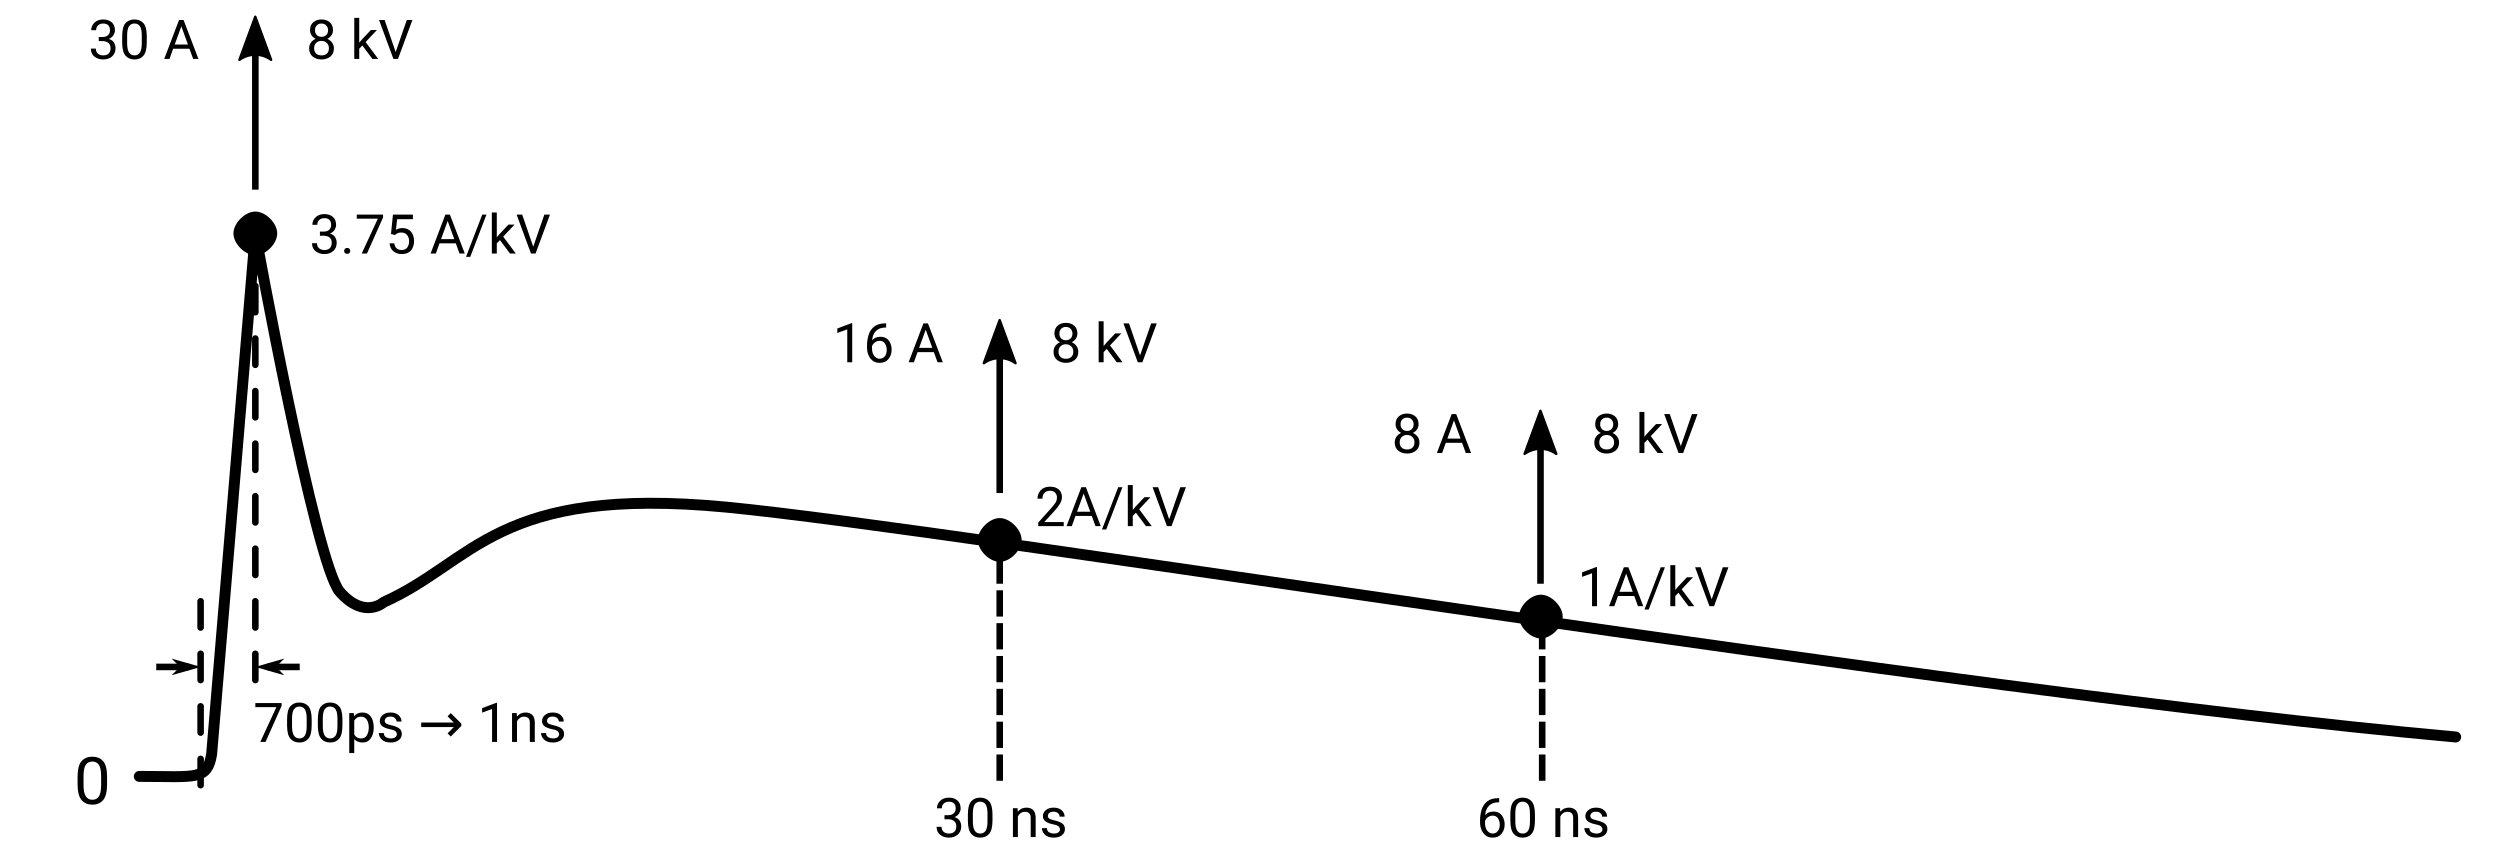
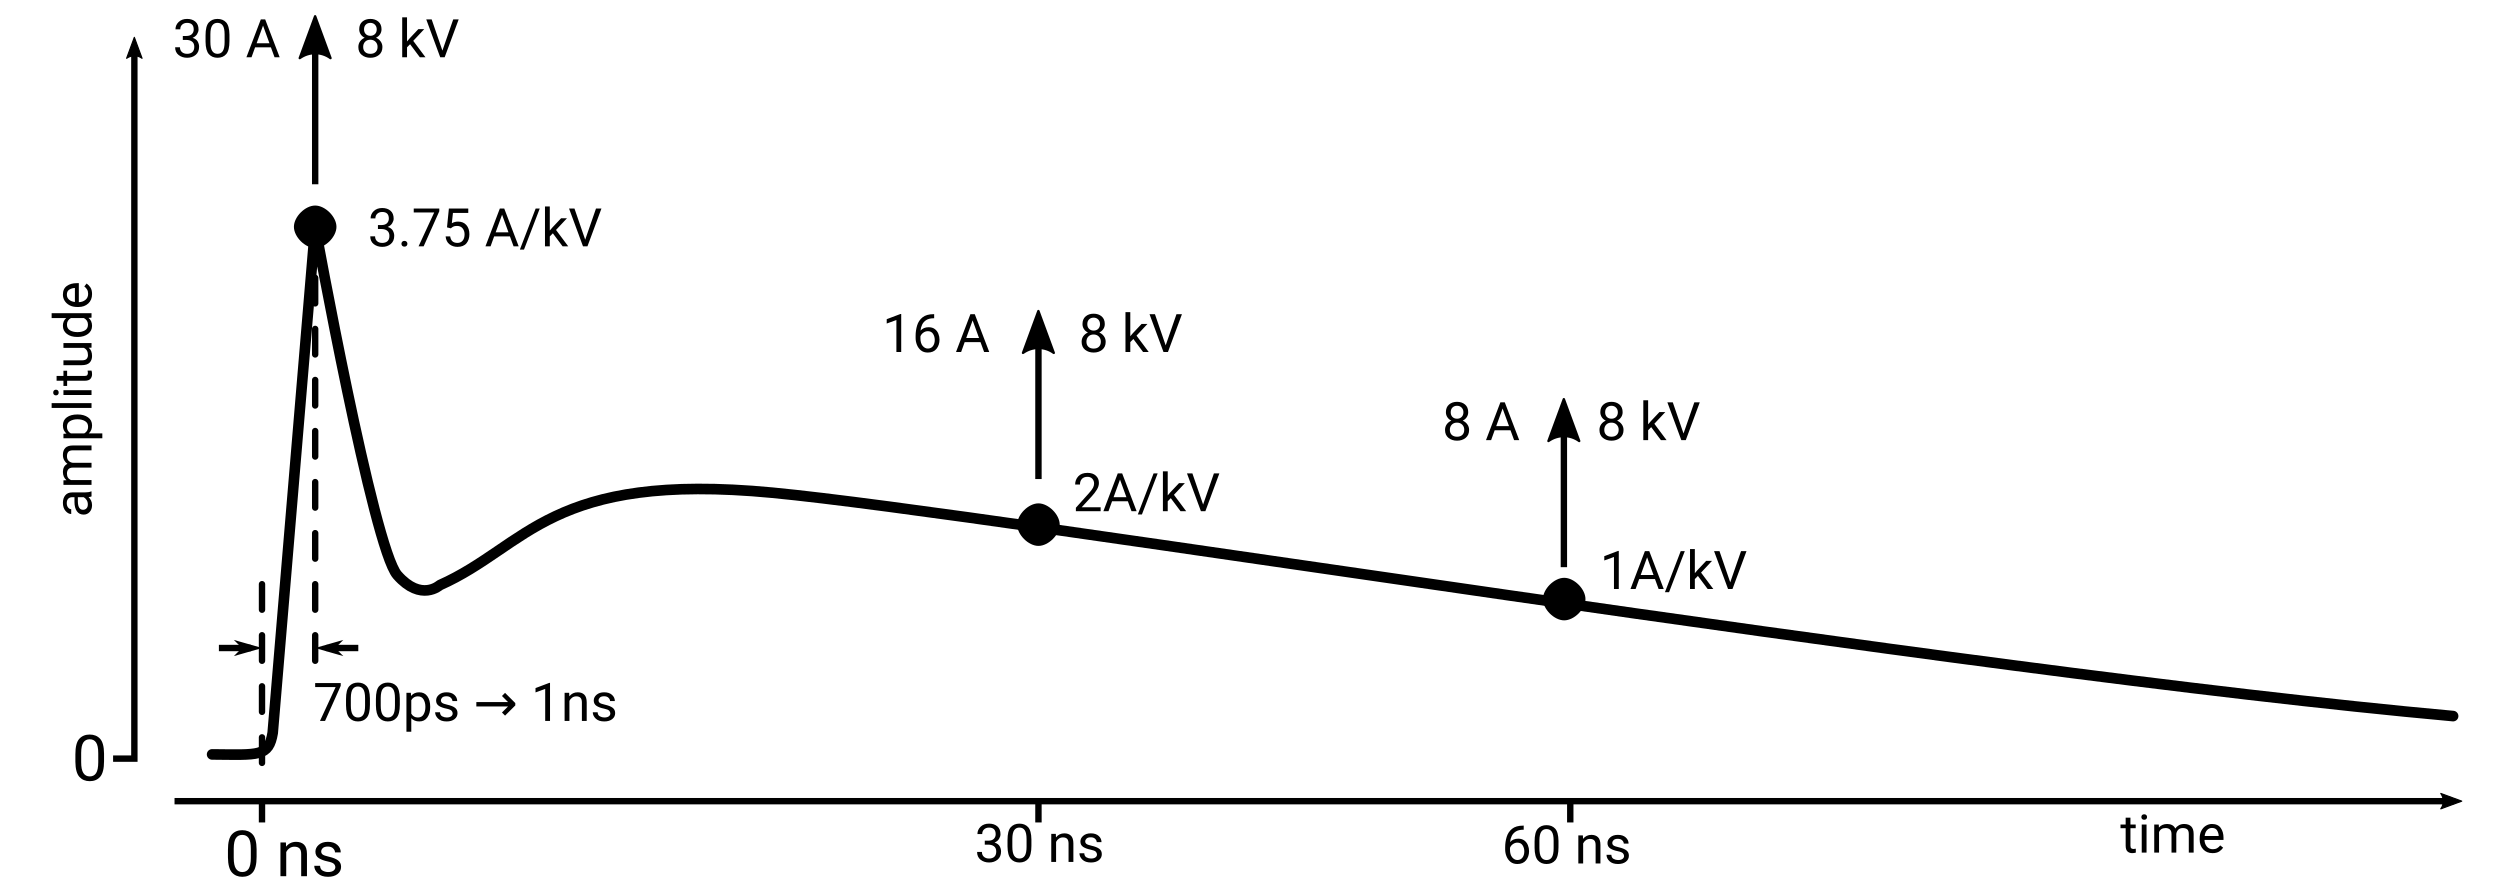
- <svg xmlns="http://www.w3.org/2000/svg" width="322.264mm" height="109.973mm" viewBox="0 0 1141.88 389.667" id="svg2" version="1.1">
+ <svg xmlns="http://www.w3.org/2000/svg" width="331.673mm" height="118.324mm" viewBox="0 0 1175.219 419.257" id="svg2" version="1.1">
  <defs id="defs4">
+     <marker style="overflow:visible" id="marker4603" refX="0" refY="0" orient="auto">
+       <path transform="matrix(0.3,0,0,0.3,-0.69,0)" d="M 8.719,4.034 -2.207,0.016 8.719,-4.002 c -1.745,2.372 -1.735,5.617 -6e-7,8.035 z" style="fill:#000000;fill-opacity:1;fill-rule:evenodd;stroke:#000000;stroke-width:0.625;stroke-linejoin:round;stroke-opacity:1" id="path4605" />
+     </marker>
    <marker orient="auto" refY="0" refX="0" id="marker4650" style="overflow:visible">
      <path id="path4652" style="fill:#000000;fill-opacity:1;fill-rule:evenodd;stroke:#000000;stroke-width:0.625;stroke-linejoin:round;stroke-opacity:1" d="M 8.719,4.034 -2.207,0.016 8.719,-4.002 c -1.745,2.372 -1.735,5.617 -6e-7,8.035 z" transform="scale(0.6,0.6)" />
    </marker>
    <marker style="overflow:visible" id="marker4378" refX="0" refY="0" orient="auto">
      <path transform="scale(0.6,0.6)" d="M 8.719,4.034 -2.207,0.016 8.719,-4.002 c -1.745,2.372 -1.735,5.617 -6e-7,8.035 z" style="fill:#000000;fill-opacity:1;fill-rule:evenodd;stroke:#000000;stroke-width:0.625;stroke-linejoin:round;stroke-opacity:1" id="path4380" />
    </marker>
    <marker orient="auto" refY="0" refX="0" id="marker4617" style="overflow:visible">
      <path id="path4234" d="M 0,0 5,-5 -12.5,0 5,5 0,0 Z" style="fill:#000000;fill-opacity:1;fill-rule:evenodd;stroke:#000000;stroke-width:1pt;stroke-opacity:1" transform="matrix(0.4,0,0,0.4,4,0)" />
    </marker>
    <marker orient="auto" refY="0" refX="0" id="marker4566" style="overflow:visible">
      <path id="path4240" d="M 0,0 5,-5 -12.5,0 5,5 0,0 Z" style="fill:#000000;fill-opacity:1;fill-rule:evenodd;stroke:#000000;stroke-width:1pt;stroke-opacity:1" transform="matrix(0.2,0,0,0.2,1.2,0)" />
    </marker>
    <marker orient="auto" refY="0" refX="0" id="Arrow2Sstart" style="overflow:visible">
      <path id="path4258" style="fill:#000000;fill-opacity:1;fill-rule:evenodd;stroke:#000000;stroke-width:0.625;stroke-linejoin:round;stroke-opacity:1" d="M 8.719,4.034 -2.207,0.016 8.719,-4.002 c -1.745,2.372 -1.735,5.617 -6e-7,8.035 z" transform="matrix(0.3,0,0,0.3,-0.69,0)" />
    </marker>
    <marker orient="auto" refY="0" refX="0" id="Arrow2Mstart" style="overflow:visible">
      <path id="path4252" style="fill:#000000;fill-opacity:1;fill-rule:evenodd;stroke:#000000;stroke-width:0.625;stroke-linejoin:round;stroke-opacity:1" d="M 8.719,4.034 -2.207,0.016 8.719,-4.002 c -1.745,2.372 -1.735,5.617 -6e-7,8.035 z" transform="scale(0.6,0.6)" />
    </marker>
    <marker orient="auto" refY="0" refX="0" id="Arrow1Sstart" style="overflow:visible">
      <path id="path4153" d="M 0,0 5,-5 -12.5,0 5,5 0,0 Z" style="fill-rule:evenodd;stroke:#000000;stroke-width:1pt" transform="matrix(0.2,0,0,0.2,1.2,0)" />
    </marker>
    <marker orient="auto" refY="0" refX="0" id="Arrow1Mstart" style="overflow:visible">
      <path id="path3769" d="M 0,0 5,-5 -12.5,0 5,5 0,0 Z" style="fill-rule:evenodd;stroke:#000000;stroke-width:1pt" transform="matrix(0.4,0,0,0.4,4,0)" />
    </marker>
    <marker orient="auto" refY="0" refX="0" id="Arrow1Mend" style="overflow:visible">
      <path id="path3772" d="M 0,0 5,-5 -12.5,0 5,5 0,0 Z" style="fill-rule:evenodd;stroke:#000000;stroke-width:1pt" transform="matrix(-0.4,0,0,-0.4,-4,0)" />
    </marker>
  </defs>
-   <g id="layer1" transform="translate(221.6274,44.2599)">
-     <path id="path4784" d="m -158,310.362 c 26,-10e-6 31,2 33.031,-10.123 l 19.969,-237.877 c 0,0 27.388,150.932 38.602,163.708 11.214,12.776 20,4.731 20,4.731 C -5,212.362 5,177.362 110,187.362 c 105,10 556.66,83.926 790,105" style="fill:none;stroke:#000000;stroke-width:5;stroke-linecap:round;stroke-linejoin:round;stroke-miterlimit:4;stroke-dasharray:none;stroke-opacity:1" />
-     <text id="text4816" y="322.978" x="-187.879" style="font-style:normal;font-variant:normal;font-weight:normal;font-stretch:normal;font-size:30px;line-height:125%;font-family:Roboto;-inkscape-font-specification:Roboto;letter-spacing:0px;word-spacing:0px;fill:#000000;fill-opacity:1;stroke:none" xml:space="preserve">
-       <tspan y="322.978" x="-187.879" id="tspan4818">0</tspan>
+   <g id="layer1" transform="translate(253.1644,44.2599)">
+     <path id="path4784" d="m -153.445,310.381 c 22.047,0.173 26.569,1.237 28.475,-10.142 l 19.969,-237.877 c 0,0 27.388,150.932 38.602,163.708 11.214,12.776 20,4.731 20,4.731 C -5,212.362 5,177.362 110,187.362 c 105,10 556.66,83.926 790,105" style="fill:none;stroke:#000000;stroke-width:5;stroke-linecap:round;stroke-linejoin:round;stroke-miterlimit:4;stroke-dasharray:none;stroke-opacity:1" />
+     <text id="text4816" y="322.666" x="-219.416" style="font-style:normal;font-variant:normal;font-weight:normal;font-stretch:normal;font-size:30px;line-height:125%;font-family:Roboto;-inkscape-font-specification:Roboto;letter-spacing:0px;word-spacing:0px;fill:#000000;fill-opacity:1;stroke:none" xml:space="preserve">
+       <tspan y="322.666" x="-219.416" id="tspan4818">0</tspan>
    </text>
    <text xml:space="preserve" style="font-style:normal;font-variant:normal;font-weight:normal;font-stretch:normal;font-size:25px;line-height:125%;font-family:Roboto;-inkscape-font-specification:Roboto;letter-spacing:0px;word-spacing:0px;fill:#000000;fill-opacity:1;stroke:none" x="-80.265" y="71.541" id="text4876">
      <tspan id="tspan4878" x="-80.265" y="71.541">3.75 A/kV</tspan>
    </text>
    <text id="text4880" y="294.63" x="-105.961" style="font-style:normal;font-variant:normal;font-weight:normal;font-stretch:normal;font-size:25px;line-height:125%;font-family:Roboto;-inkscape-font-specification:Roboto;letter-spacing:0px;word-spacing:0px;fill:#000000;fill-opacity:1;stroke:none" xml:space="preserve">
      <tspan y="294.63" x="-105.961" id="tspan4882">700ps → 1ns</tspan>
    </text>
    <path style="fill:#000000;fill-opacity:1;stroke:none" d="m 235,192.362 c -4.714,0 -10,5.286 -10,10 0,4.714 5.286,10 10,10 4.714,0 10,-5.286 10,-10 0,-4.714 -5.286,-10 -10,-10 z" id="path5080" />
    <path id="path5082" d="m 482.143,227.362 c -4.714,0 -10,5.286 -10,10 0,4.714 5.286,10 10,10 4.714,0 10,-5.286 10,-10 0,-4.714 -5.286,-10 -10,-10 z" style="fill:#000000;fill-opacity:1;stroke:none" />
    <text xml:space="preserve" style="font-style:normal;font-variant:normal;font-weight:normal;font-stretch:normal;font-size:25px;line-height:125%;font-family:Roboto;-inkscape-font-specification:Roboto;letter-spacing:0px;word-spacing:0px;fill:#000000;fill-opacity:1;stroke:none" x="251.108" y="196.05" id="text5084">
      <tspan id="tspan5086" x="251.108" y="196.05">2A/kV </tspan>
    </text>
    <text id="text5088" y="232.609" x="498.898" style="font-style:normal;font-variant:normal;font-weight:normal;font-stretch:normal;font-size:25px;line-height:125%;font-family:Roboto;-inkscape-font-specification:Roboto;letter-spacing:0px;word-spacing:0px;fill:#000000;fill-opacity:1;stroke:none" xml:space="preserve">
      <tspan y="232.609" x="498.898" id="tspan5090">1A/kV</tspan>
    </text>
    <path style="fill:none;fill-rule:evenodd;stroke:#000000;stroke-width:3;stroke-linecap:round;stroke-linejoin:miter;stroke-miterlimit:4;stroke-dasharray:12, 12;stroke-dashoffset:0;stroke-opacity:1" d="m -130,314.362 0,-85" id="path4680" />
    <path style="fill:none;fill-rule:evenodd;stroke:#000000;stroke-width:3;stroke-linecap:round;stroke-linejoin:miter;stroke-miterlimit:4;stroke-dasharray:12, 12;stroke-dashoffset:0;stroke-opacity:1" d="m -105,62.362 0,205" id="path4682" />
    <path style="fill:none;fill-rule:evenodd;stroke:#000000;stroke-width:3;stroke-linecap:butt;stroke-linejoin:miter;stroke-miterlimit:4;stroke-dasharray:none;stroke-opacity:1;marker-start:url(#Arrow1Sstart)" d="m -135.265,260.362 -15,0" id="path4686" />
    <path id="path4700" d="m -99.735,260.362 15,0" style="fill:none;fill-rule:evenodd;stroke:#000000;stroke-width:3;stroke-linecap:butt;stroke-linejoin:miter;stroke-miterlimit:4;stroke-dasharray:none;stroke-opacity:1;marker-start:url(#Arrow1Sstart)" />
    <path id="path4222" d="m -105,-32.638 0,75" style="fill:none;fill-rule:evenodd;stroke:#000000;stroke-width:3;stroke-linecap:butt;stroke-linejoin:miter;stroke-miterlimit:4;stroke-dasharray:none;stroke-opacity:1;marker-start:url(#Arrow2Mstart)" />
    <path id="path4224" d="m -105,52.362 c -4.714,0 -10,5.286 -10,10 0,4.714 5.286,10 10,10 4.714,0 10,-5.286 10,-10 0,-4.714 -5.286,-10 -10,-10 z" style="fill:#000000;fill-opacity:1;stroke:none" />
-     <path id="path4332" d="m 235,312.362 0,-110" style="fill:none;fill-rule:evenodd;stroke:#000000;stroke-width:3;stroke-linecap:butt;stroke-linejoin:miter;stroke-miterlimit:4;stroke-dasharray:12, 3;stroke-dashoffset:0;stroke-opacity:1" transform="translate(0,1.3603727e-6)" />
-     <text xml:space="preserve" style="font-style:normal;font-variant:normal;font-weight:normal;font-stretch:normal;font-size:25px;line-height:125%;font-family:Roboto;-inkscape-font-specification:Roboto;letter-spacing:0px;word-spacing:0px;fill:#000000;fill-opacity:1;stroke:none;stroke-width:1px;stroke-linecap:butt;stroke-linejoin:miter;stroke-opacity:1" x="205" y="338.076" id="text4334">
-       <tspan id="tspan4336" x="205" y="338.076">30 ns</tspan>
+     <text xml:space="preserve" style="font-style:normal;font-variant:normal;font-weight:normal;font-stretch:normal;font-size:25px;line-height:125%;font-family:Roboto;-inkscape-font-specification:Roboto;letter-spacing:0px;word-spacing:0px;fill:#000000;fill-opacity:1;stroke:none;stroke-width:1px;stroke-linecap:butt;stroke-linejoin:miter;stroke-opacity:1" x="205" y="360.934" id="text4334">
+       <tspan id="tspan4336" x="205" y="360.934">30 ns</tspan>
    </text>
-     <path style="fill:none;fill-rule:evenodd;stroke:#000000;stroke-width:3;stroke-linecap:butt;stroke-linejoin:miter;stroke-miterlimit:4;stroke-dasharray:12, 3;stroke-dashoffset:0;stroke-opacity:1" d="m 482.768,312.362 0,-70" id="path4338" />
-     <text id="text4340" y="338.076" x="452.768" style="font-style:normal;font-variant:normal;font-weight:normal;font-stretch:normal;font-size:25px;line-height:125%;font-family:Roboto;-inkscape-font-specification:Roboto;letter-spacing:0px;word-spacing:0px;fill:#000000;fill-opacity:1;stroke:none;stroke-width:1px;stroke-linecap:butt;stroke-linejoin:miter;stroke-opacity:1" xml:space="preserve">
-       <tspan y="338.076" x="452.768" id="tspan4342">60 ns</tspan>
+     <text id="text4340" y="361.648" x="452.768" style="font-style:normal;font-variant:normal;font-weight:normal;font-stretch:normal;font-size:25px;line-height:125%;font-family:Roboto;-inkscape-font-specification:Roboto;letter-spacing:0px;word-spacing:0px;fill:#000000;fill-opacity:1;stroke:none;stroke-width:1px;stroke-linecap:butt;stroke-linejoin:miter;stroke-opacity:1" xml:space="preserve">
+       <tspan y="361.648" x="452.768" id="tspan4342">60 ns</tspan>
    </text>
-     <text id="text4344" y="-17.353" x="-181.28" style="font-style:normal;font-variant:normal;font-weight:normal;font-stretch:normal;font-size:25px;line-height:125%;font-family:Roboto;-inkscape-font-specification:Roboto;letter-spacing:0px;word-spacing:0px;fill:#000000;fill-opacity:1;stroke:none" xml:space="preserve">
-       <tspan y="-17.353" x="-181.28" id="tspan4346">30 A</tspan>
+     <text id="text4344" y="-17.353" x="-171.994" style="font-style:normal;font-variant:normal;font-weight:normal;font-stretch:normal;font-size:25px;line-height:125%;font-family:Roboto;-inkscape-font-specification:Roboto;letter-spacing:0px;word-spacing:0px;fill:#000000;fill-opacity:1;stroke:none" xml:space="preserve">
+       <tspan y="-17.353" x="-171.994" id="tspan4346">30 A</tspan>
    </text>
-     <text xml:space="preserve" style="font-style:normal;font-variant:normal;font-weight:normal;font-stretch:normal;font-size:25px;line-height:125%;font-family:Roboto;-inkscape-font-specification:Roboto;letter-spacing:0px;word-spacing:0px;fill:#000000;fill-opacity:1;stroke:none" x="-81.78" y="-17.353" id="text4348">
-       <tspan id="tspan4350" x="-81.78" y="-17.353">8 kV</tspan>
+     <text xml:space="preserve" style="font-style:normal;font-variant:normal;font-weight:normal;font-stretch:normal;font-size:25px;line-height:125%;font-family:Roboto;-inkscape-font-specification:Roboto;letter-spacing:0px;word-spacing:0px;fill:#000000;fill-opacity:1;stroke:none" x="-86.066" y="-17.353" id="text4348">
+       <tspan id="tspan4350" x="-86.066" y="-17.353">8 kV</tspan>
    </text>
    <path style="fill:none;fill-rule:evenodd;stroke:#000000;stroke-width:3;stroke-linecap:butt;stroke-linejoin:miter;stroke-miterlimit:4;stroke-dasharray:none;stroke-opacity:1;marker-start:url(#marker4378)" d="m 235,105.934 0,75" id="path4360" />
-     <text xml:space="preserve" style="font-style:normal;font-variant:normal;font-weight:normal;font-stretch:normal;font-size:25px;line-height:125%;font-family:Roboto;-inkscape-font-specification:Roboto;letter-spacing:0px;word-spacing:0px;fill:#000000;fill-opacity:1;stroke:none" x="158.72" y="121.219" id="text4362">
-       <tspan id="tspan4364" x="158.72" y="121.219">16 A</tspan>
+     <text xml:space="preserve" style="font-style:normal;font-variant:normal;font-weight:normal;font-stretch:normal;font-size:25px;line-height:125%;font-family:Roboto;-inkscape-font-specification:Roboto;letter-spacing:0px;word-spacing:0px;fill:#000000;fill-opacity:1;stroke:none" x="161.577" y="121.219" id="text4362">
+       <tspan id="tspan4364" x="161.577" y="121.219">16 A</tspan>
    </text>
-     <text id="text4366" y="121.219" x="258.22" style="font-style:normal;font-variant:normal;font-weight:normal;font-stretch:normal;font-size:25px;line-height:125%;font-family:Roboto;-inkscape-font-specification:Roboto;letter-spacing:0px;word-spacing:0px;fill:#000000;fill-opacity:1;stroke:none" xml:space="preserve">
-       <tspan y="121.219" x="258.22" id="tspan4368">8 kV</tspan>
+     <text id="text4366" y="121.219" x="253.934" style="font-style:normal;font-variant:normal;font-weight:normal;font-stretch:normal;font-size:25px;line-height:125%;font-family:Roboto;-inkscape-font-specification:Roboto;letter-spacing:0px;word-spacing:0px;fill:#000000;fill-opacity:1;stroke:none" xml:space="preserve">
+       <tspan y="121.219" x="253.934" id="tspan4368">8 kV</tspan>
    </text>
    <path id="path4640" d="m 482,147.362 0,75" style="fill:none;fill-rule:evenodd;stroke:#000000;stroke-width:3;stroke-linecap:butt;stroke-linejoin:miter;stroke-miterlimit:4;stroke-dasharray:none;stroke-opacity:1;marker-start:url(#marker4650)" />
-     <text id="text4642" y="162.647" x="414.054" style="font-style:normal;font-variant:normal;font-weight:normal;font-stretch:normal;font-size:25px;line-height:125%;font-family:Roboto;-inkscape-font-specification:Roboto;letter-spacing:0px;word-spacing:0px;fill:#000000;fill-opacity:1;stroke:none" xml:space="preserve">
-       <tspan y="162.647" x="414.054" id="tspan4644">8 A</tspan>
+     <text id="text4642" y="162.647" x="424.768" style="font-style:normal;font-variant:normal;font-weight:normal;font-stretch:normal;font-size:25px;line-height:125%;font-family:Roboto;-inkscape-font-specification:Roboto;letter-spacing:0px;word-spacing:0px;fill:#000000;fill-opacity:1;stroke:none" xml:space="preserve">
+       <tspan y="162.647" x="424.768" id="tspan4644">8 A</tspan>
    </text>
-     <text xml:space="preserve" style="font-style:normal;font-variant:normal;font-weight:normal;font-stretch:normal;font-size:25px;line-height:125%;font-family:Roboto;-inkscape-font-specification:Roboto;letter-spacing:0px;word-spacing:0px;fill:#000000;fill-opacity:1;stroke:none" x="505.22" y="162.647" id="text4646">
-       <tspan id="tspan4648" x="505.22" y="162.647">8 kV</tspan>
+     <text xml:space="preserve" style="font-style:normal;font-variant:normal;font-weight:normal;font-stretch:normal;font-size:25px;line-height:125%;font-family:Roboto;-inkscape-font-specification:Roboto;letter-spacing:0px;word-spacing:0px;fill:#000000;fill-opacity:1;stroke:none" x="497.363" y="162.647" id="text4646">
+       <tspan id="tspan4648" x="497.363" y="162.647">8 kV</tspan>
    </text>
+     <path style="fill:none;fill-rule:evenodd;stroke:#000000;stroke-width:3;stroke-linecap:butt;stroke-linejoin:miter;stroke-miterlimit:4;stroke-dasharray:none;stroke-opacity:1;marker-start:url(#Arrow2Sstart)" d="m -190,-22.638 0,335 -10,0" id="path4245" />
+     <path id="path4601" d="m 900,332.362 -1071.12,0" style="fill:none;fill-rule:evenodd;stroke:#000000;stroke-width:3;stroke-linecap:butt;stroke-linejoin:miter;stroke-miterlimit:4;stroke-dasharray:none;stroke-opacity:1;marker-start:url(#marker4603)" />
+     <text xml:space="preserve" style="font-style:normal;font-variant:normal;font-weight:normal;font-stretch:normal;font-size:30px;line-height:125%;font-family:Roboto;-inkscape-font-specification:Roboto;letter-spacing:0px;word-spacing:0px;fill:#000000;fill-opacity:1;stroke:none" x="-147.695" y="367.618" id="text5123">
+       <tspan id="tspan5125" x="-147.695" y="367.618">0 ns</tspan>
+     </text>
+     <path style="fill:none;fill-rule:evenodd;stroke:#000000;stroke-width:3;stroke-linecap:butt;stroke-linejoin:miter;stroke-miterlimit:4;stroke-dasharray:none;stroke-opacity:1" d="m -130,332.362 0,10" id="path5283" />
+     <text xml:space="preserve" style="font-style:normal;font-variant:normal;font-weight:normal;font-stretch:normal;font-size:25px;line-height:125%;font-family:Roboto;-inkscape-font-specification:Roboto;letter-spacing:0px;word-spacing:0px;fill:#000000;fill-opacity:1;stroke:none" x="-198.977" y="-210.138" id="text5291" transform="matrix(0,-1,1,0,0,0)">
+       <tspan id="tspan5293" x="-198.977" y="-210.138">amplitude</tspan>
+     </text>
+     <text id="text5299" y="356.542" x="743.551" style="font-style:normal;font-variant:normal;font-weight:normal;font-stretch:normal;font-size:25px;line-height:125%;font-family:Roboto;-inkscape-font-specification:Roboto;letter-spacing:0px;word-spacing:0px;fill:#000000;fill-opacity:1;stroke:none" xml:space="preserve">
+       <tspan y="356.542" x="743.551" id="tspan5301">time</tspan>
+     </text>
+     <path id="path4262" d="m 235,332.362 0,10" style="fill:none;fill-rule:evenodd;stroke:#000000;stroke-width:3;stroke-linecap:butt;stroke-linejoin:miter;stroke-miterlimit:4;stroke-dasharray:none;stroke-opacity:1" />
+     <path style="fill:none;fill-rule:evenodd;stroke:#000000;stroke-width:3;stroke-linecap:butt;stroke-linejoin:miter;stroke-miterlimit:4;stroke-dasharray:none;stroke-opacity:1" d="m 485,332.362 0,10" id="path4264" />
  </g>
</svg>
